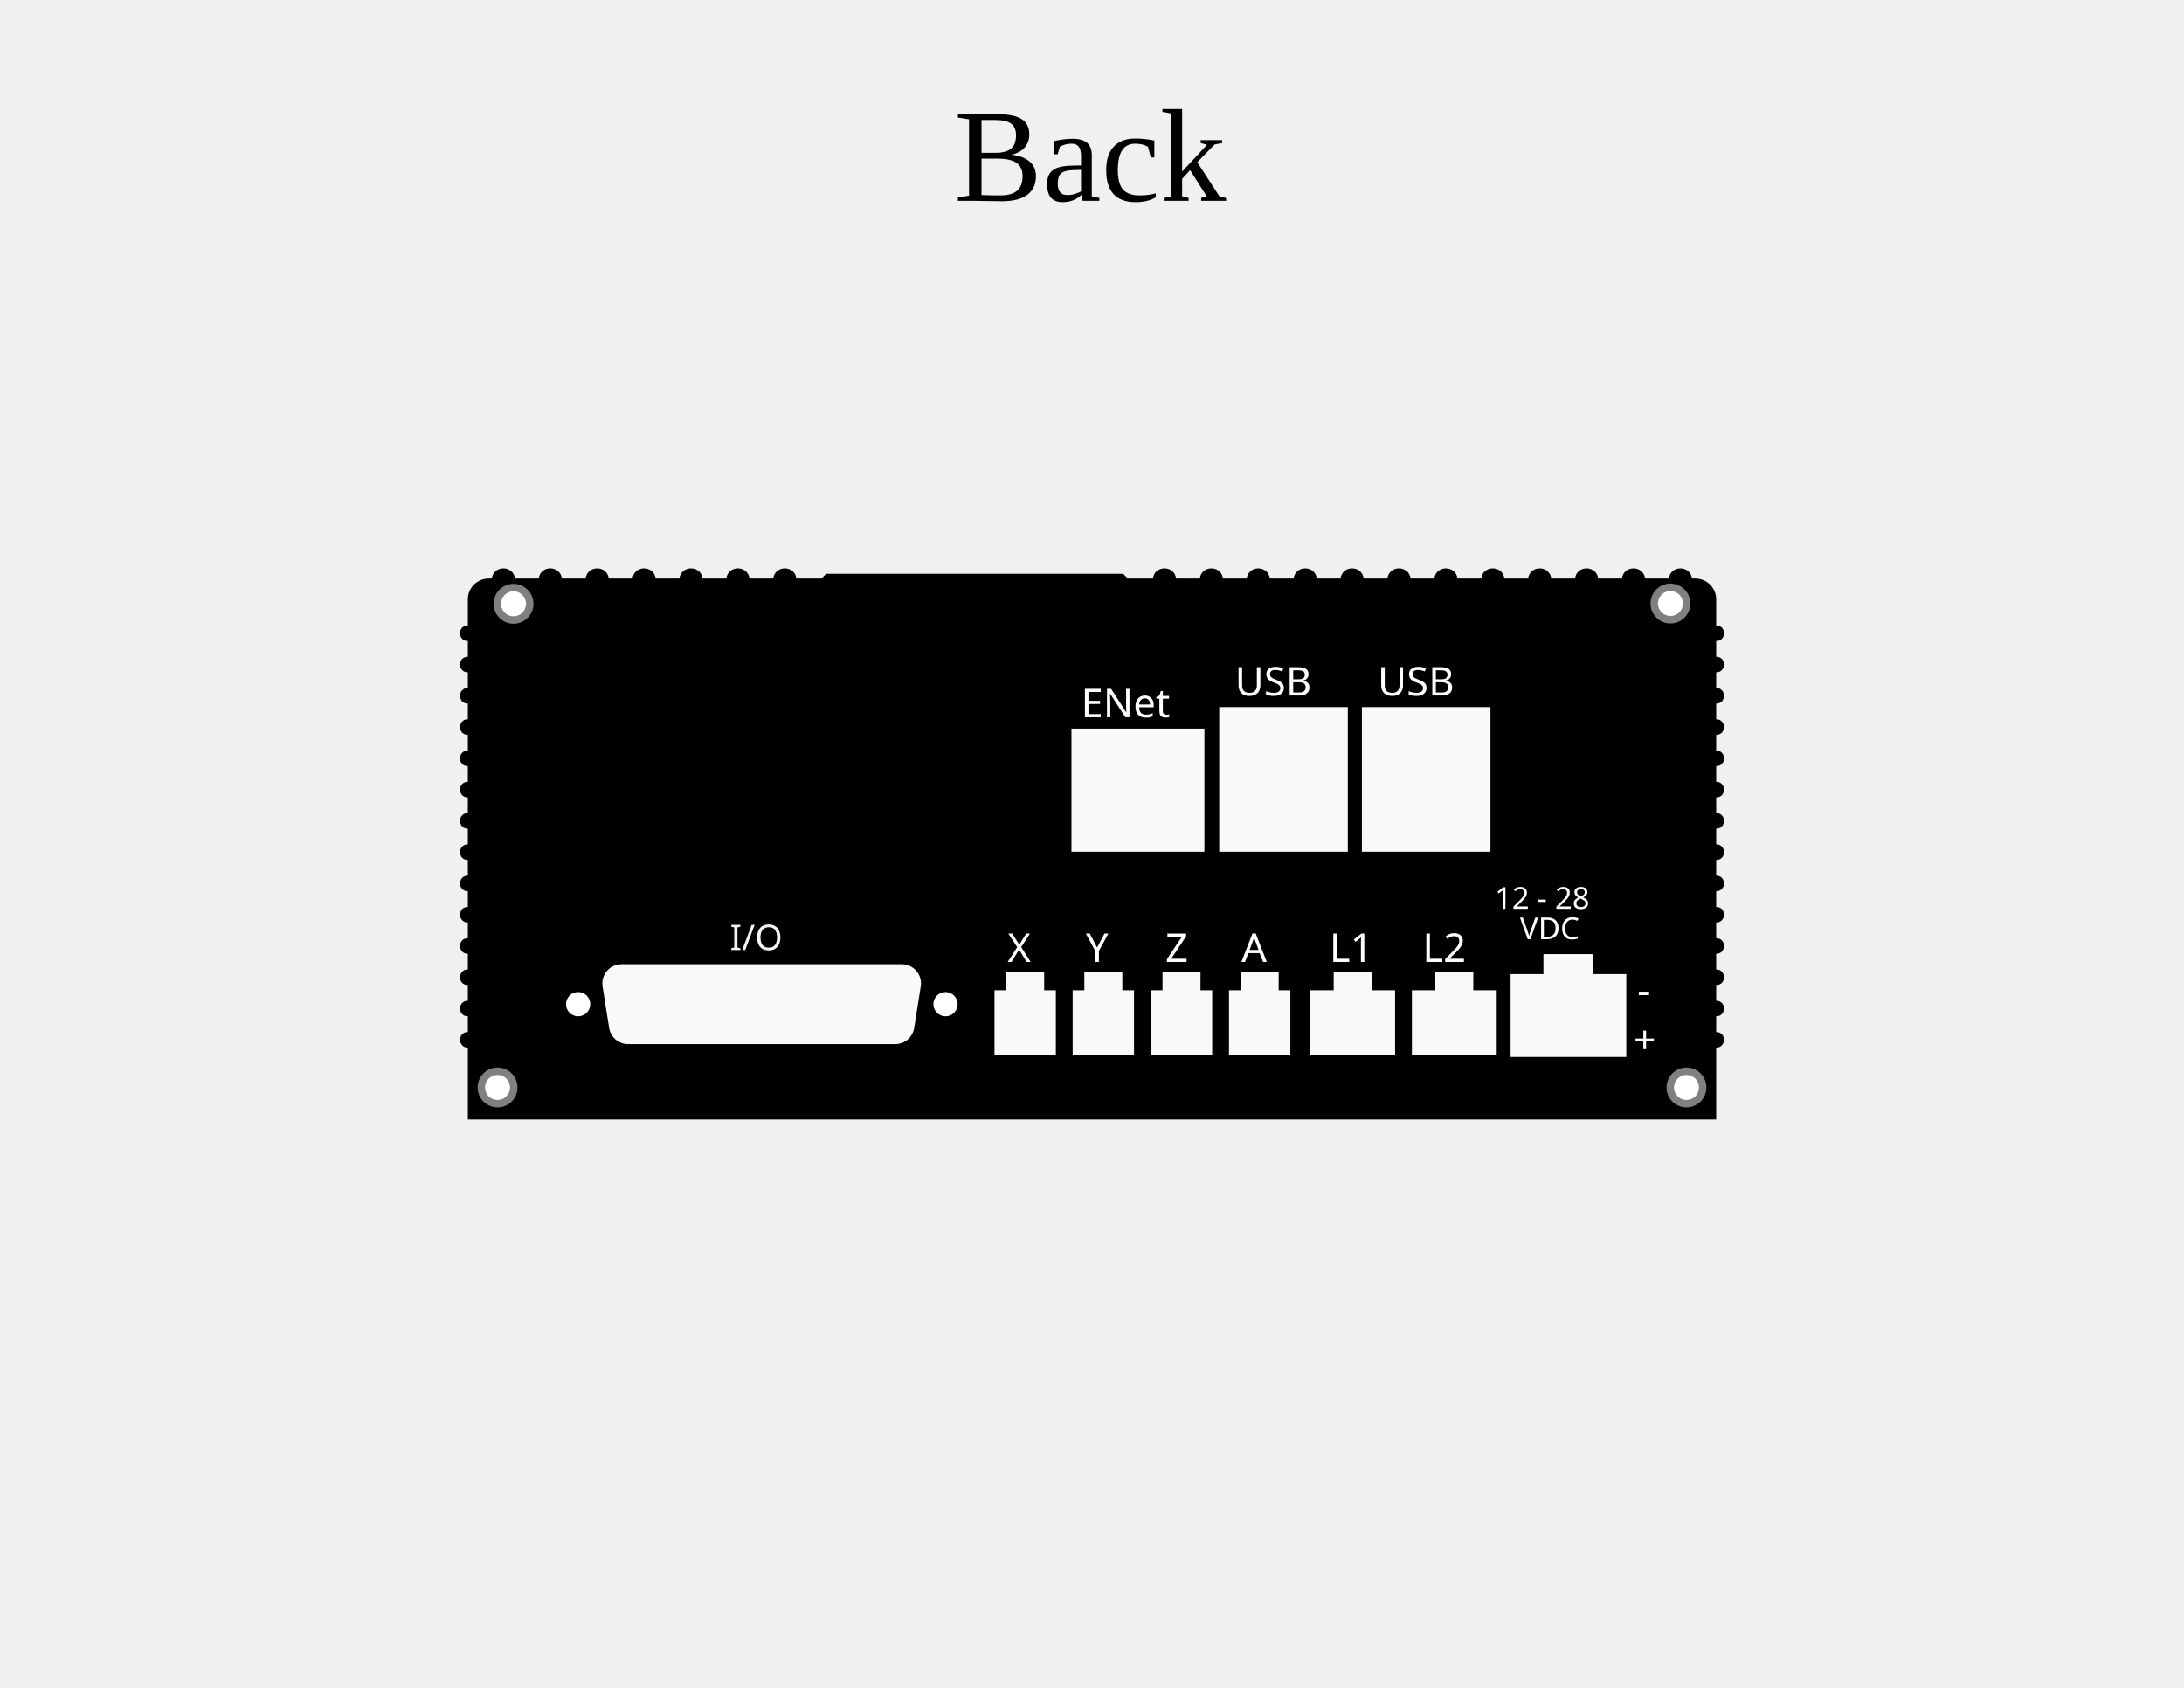
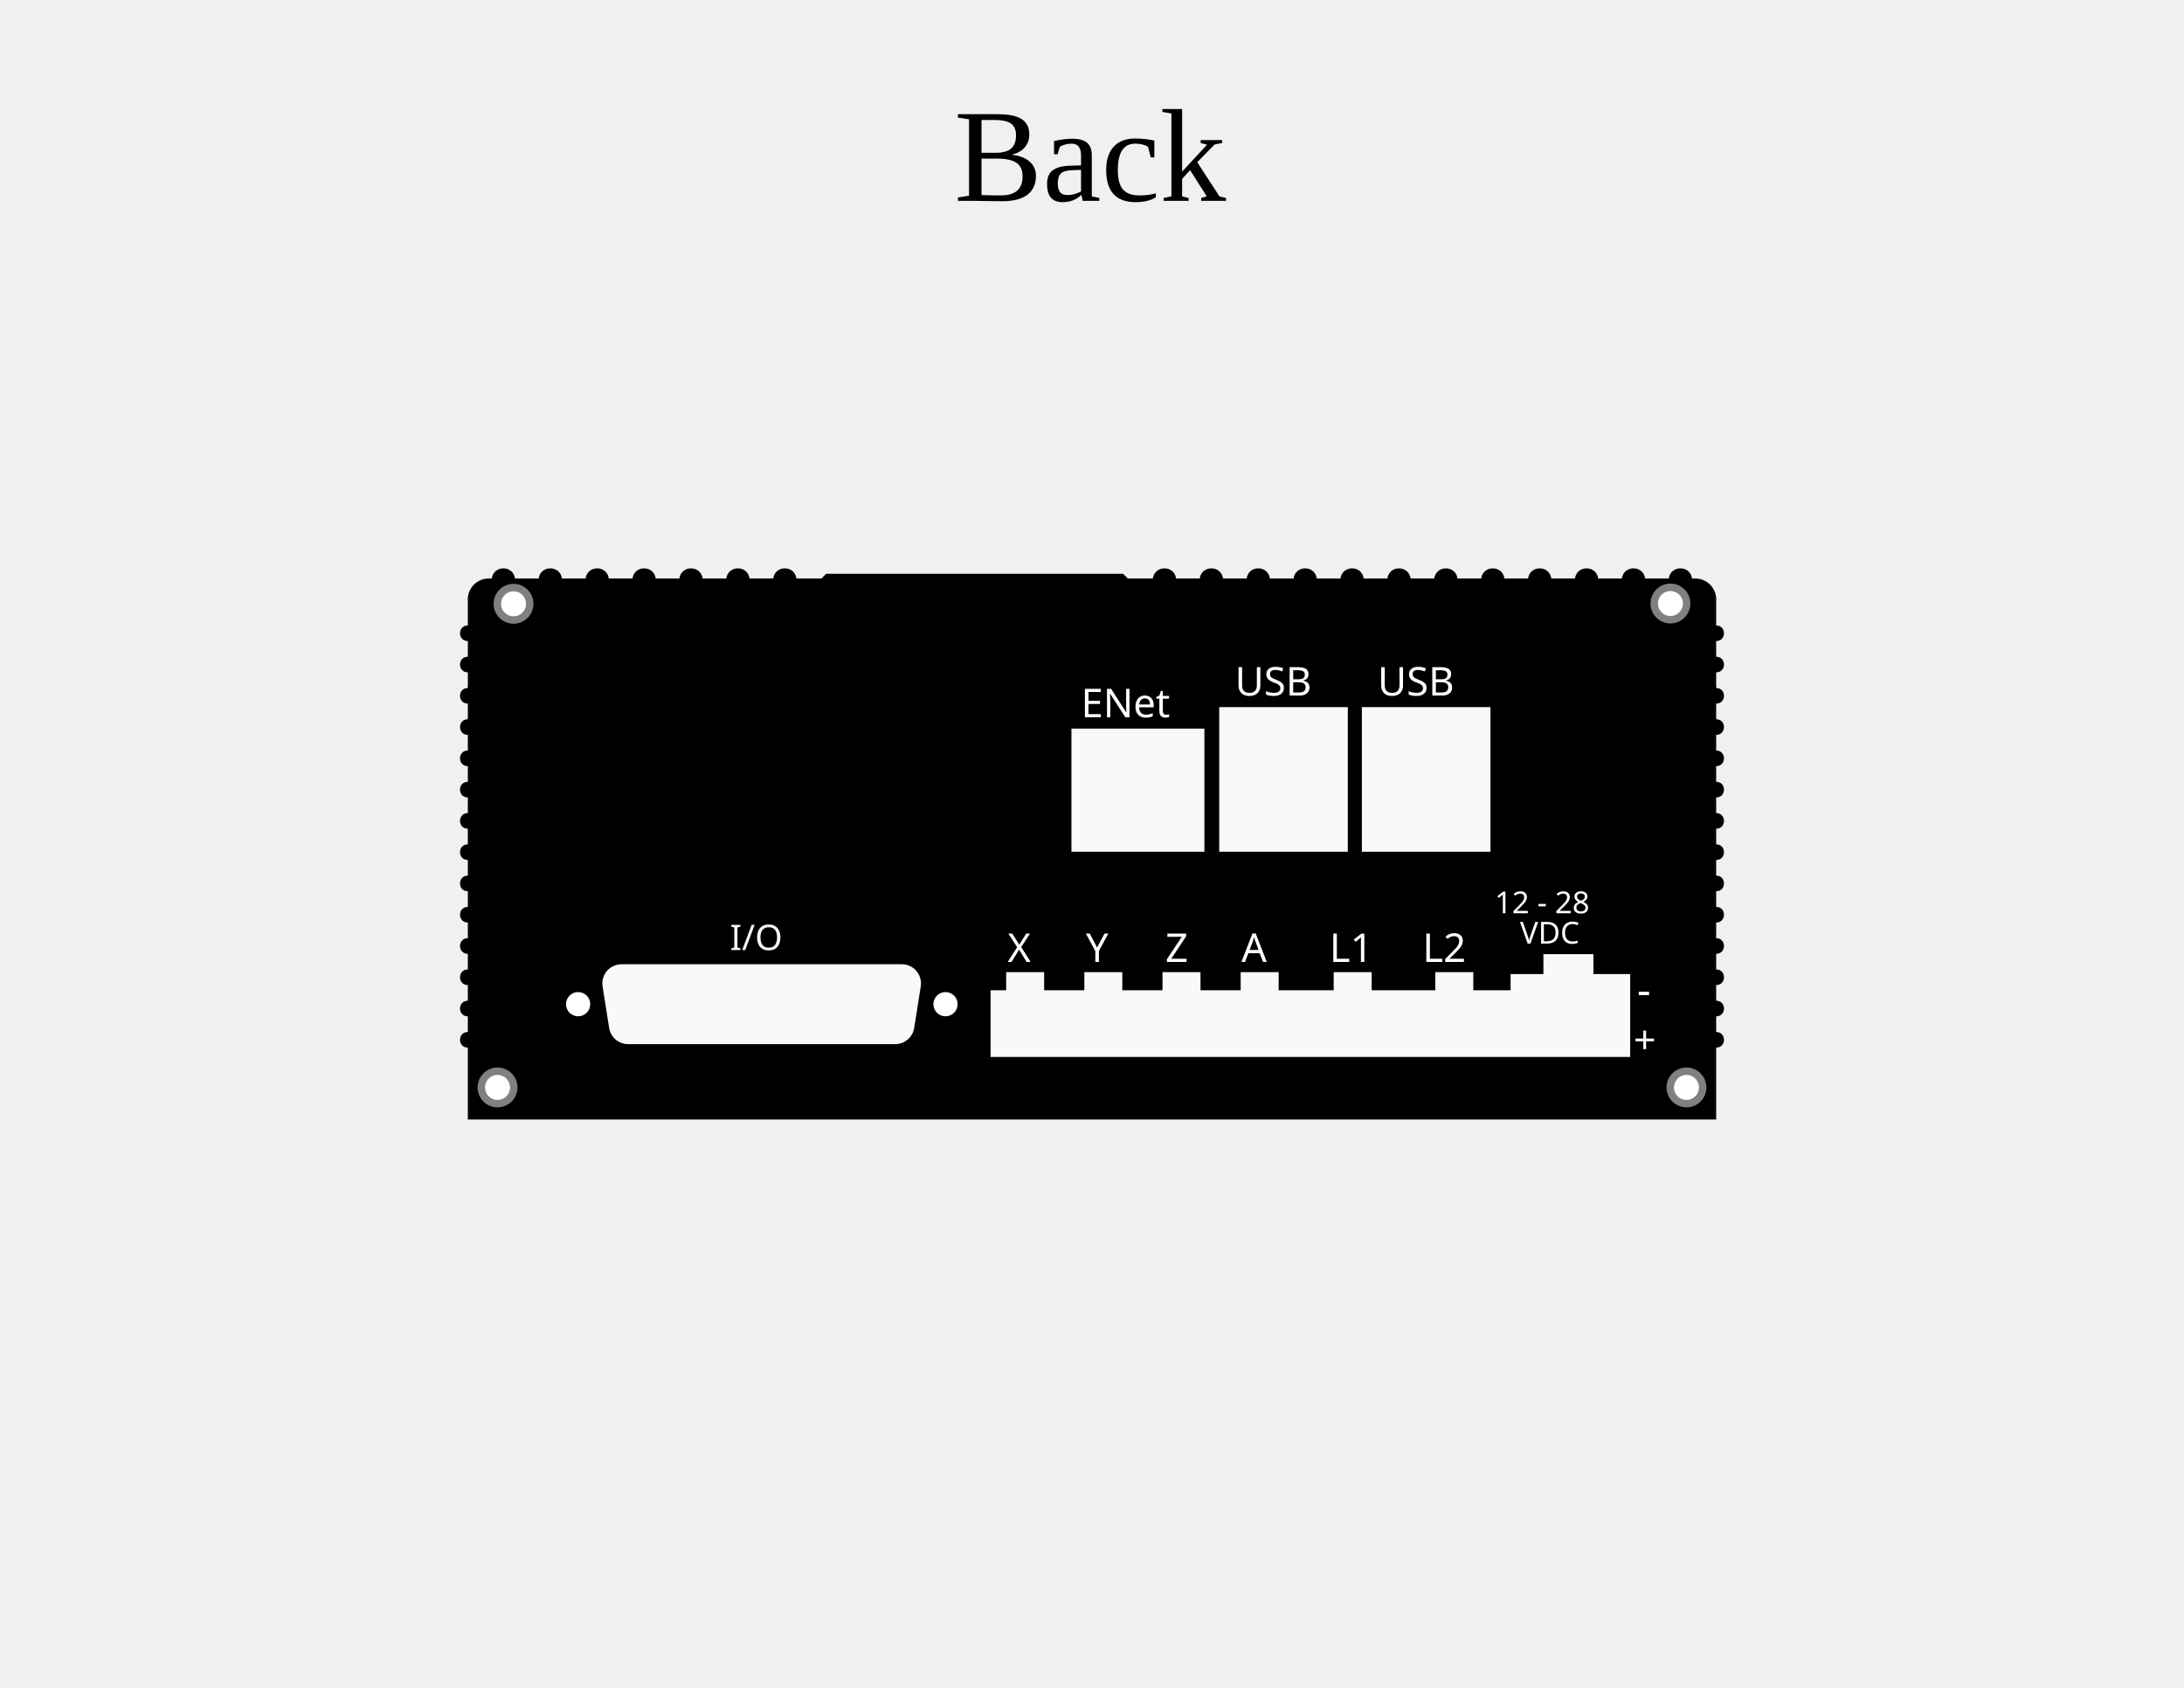
<svg xmlns="http://www.w3.org/2000/svg" id="svg12110" version="1.1" xml:space="preserve" width="990" height="765" viewBox="0 0 990 765">
  <defs id="defs12114">
    <marker style="overflow:visible" refY="0.0" refX="0.0" orient="auto" id="DistanceX">
      <path id="path9301" style="stroke:#000000; stroke-width:0.5" d="M 3,-3 L -3,3 M 0,-5 L  0,5" />
    </marker>
    <pattern y="0" x="0" width="8" patternUnits="userSpaceOnUse" id="Hatch" height="8">
      <path id="path9304" stroke-width="0.25" stroke="#000000" linecap="square" d="M8 4 l-4,4" />
      <path id="path9306" stroke-width="0.25" stroke="#000000" linecap="square" d="M6 2 l-4,4" />
      <path id="path9308" stroke-width="0.25" stroke="#000000" linecap="square" d="M4 0 l-4,4" />
    </pattern>
    <symbol id="*Model_Space" />
    <symbol id="*Paper_Space" />
    <marker style="overflow:visible" refY="0.0" refX="0.0" orient="auto" id="DistanceX-3">
      <path id="path10280" style="stroke:#000000; stroke-width:0.5" d="M 3,-3 L -3,3 M 0,-5 L  0,5" />
    </marker>
    <pattern y="0" x="0" width="8" patternUnits="userSpaceOnUse" id="Hatch-6" height="8">
      <path id="path10283" stroke-width="0.25" stroke="#000000" linecap="square" d="M8 4 l-4,4" />
      <path id="path10285" stroke-width="0.25" stroke="#000000" linecap="square" d="M6 2 l-4,4" />
      <path id="path10287" stroke-width="0.25" stroke="#000000" linecap="square" d="M4 0 l-4,4" />
    </pattern>
    <symbol id="$MODEL_SPACE" />
    <symbol id="$PAPER_SPACE" />
    <marker style="overflow:visible" refY="0.0" refX="0.0" orient="auto" id="DistanceX-4">
      <path id="path13321" style="stroke:#000000; stroke-width:0.5" d="M 3,-3 L -3,3 M 0,-5 L  0,5" />
    </marker>
    <pattern y="0" x="0" width="8" patternUnits="userSpaceOnUse" id="Hatch-9" height="8">
      <path id="path13324" stroke-width="0.25" stroke="#000000" linecap="square" d="M8 4 l-4,4" />
      <path id="path13326" stroke-width="0.25" stroke="#000000" linecap="square" d="M6 2 l-4,4" />
      <path id="path13328" stroke-width="0.25" stroke="#000000" linecap="square" d="M4 0 l-4,4" />
    </pattern>
    <symbol id="*Model_Space-2" />
    <symbol id="*Paper_Space-4" />
    <marker style="overflow:visible" refY="0.0" refX="0.0" orient="auto" id="DistanceX-7">
      <path id="path14676" style="stroke:#000000; stroke-width:0.5" d="M 3,-3 L -3,3 M 0,-5 L  0,5" />
    </marker>
    <pattern y="0" x="0" width="8" patternUnits="userSpaceOnUse" id="Hatch-0" height="8">
      <path id="path14679" stroke-width="0.25" stroke="#000000" linecap="square" d="M8 4 l-4,4" />
      <path id="path14681" stroke-width="0.25" stroke="#000000" linecap="square" d="M6 2 l-4,4" />
      <path id="path14683" stroke-width="0.25" stroke="#000000" linecap="square" d="M4 0 l-4,4" />
    </pattern>
    <symbol id="*Model_Space-5" />
    <symbol id="*Paper_Space-1" />
    <marker style="overflow:visible" refY="0.0" refX="0.0" orient="auto" id="DistanceX-30">
      <path id="path16281" style="stroke:#000000; stroke-width:0.5" d="M 3,-3 L -3,3 M 0,-5 L  0,5" />
    </marker>
    <pattern y="0" x="0" width="8" patternUnits="userSpaceOnUse" id="Hatch-04" height="8">
      <path id="path16284" stroke-width="0.25" stroke="#000000" linecap="square" d="M8 4 l-4,4" />
      <path id="path16286" stroke-width="0.25" stroke="#000000" linecap="square" d="M6 2 l-4,4" />
      <path id="path16288" stroke-width="0.25" stroke="#000000" linecap="square" d="M4 0 l-4,4" />
    </pattern>
    <symbol id="*Model_Space-54" />
    <symbol id="*Paper_Space-2" />
    <marker style="overflow:visible" refY="0.0" refX="0.0" orient="auto" id="DistanceX-72">
      <path id="path18072" style="stroke:#000000; stroke-width:0.5" d="M 3,-3 L -3,3 M 0,-5 L  0,5" />
    </marker>
    <pattern y="0" x="0" width="8" patternUnits="userSpaceOnUse" id="Hatch-2" height="8">
      <path id="path18075" stroke-width="0.25" stroke="#000000" linecap="square" d="M8 4 l-4,4" />
      <path id="path18077" stroke-width="0.25" stroke="#000000" linecap="square" d="M6 2 l-4,4" />
      <path id="path18079" stroke-width="0.25" stroke="#000000" linecap="square" d="M4 0 l-4,4" />
    </pattern>
    <symbol id="*Model_Space-9" />
    <symbol id="*Paper_Space-28" />
    <marker style="overflow:visible" refY="0.0" refX="0.0" orient="auto" id="DistanceX-70">
      <path id="path7446" style="stroke:#000000; stroke-width:0.5" d="M 3,-3 L -3,3 M 0,-5 L  0,5" />
    </marker>
    <pattern y="0" x="0" width="8" patternUnits="userSpaceOnUse" id="Hatch-93" height="8">
      <path id="path7449" stroke-width="0.25" stroke="#000000" linecap="square" d="M8 4 l-4,4" />
      <path id="path7451" stroke-width="0.25" stroke="#000000" linecap="square" d="M6 2 l-4,4" />
      <path id="path7453" stroke-width="0.25" stroke="#000000" linecap="square" d="M4 0 l-4,4" />
    </pattern>
    <symbol id="*Model_Space-6" />
    <symbol id="*Paper_Space-0" />
    <marker style="overflow:visible" refY="0.0" refX="0.0" orient="auto" id="DistanceX-37">
      <path id="path32814" style="stroke:#000000; stroke-width:0.5" d="M 3,-3 L -3,3 M 0,-5 L  0,5" />
    </marker>
    <pattern y="0" x="0" width="8" patternUnits="userSpaceOnUse" id="Hatch-5" height="8">
      <path id="path32817" stroke-width="0.25" stroke="#000000" linecap="square" d="M8 4 l-4,4" />
      <path id="path32819" stroke-width="0.25" stroke="#000000" linecap="square" d="M6 2 l-4,4" />
      <path id="path32821" stroke-width="0.25" stroke="#000000" linecap="square" d="M4 0 l-4,4" />
    </pattern>
    <symbol id="*Model_Space-92" />
    <symbol id="*Paper_Space-289" />
    <symbol id="10127716-04lfc">
      <path id="path32826" style="stroke:#000000;fill:none;stroke-linecap: round" d="M 0,1052.362 27.815,1052.362" />
      <path id="path32828" style="stroke:#000000;fill:none;stroke-linecap: round" d="M 0,1024.795 5.297,1024.795" />
      <path id="path32830" style="stroke:#000000;fill:none;stroke-linecap: round" d="M 5.297,1024.795 5.297,1016.575" />
      <path id="path32832" style="stroke:#000000;fill:none;stroke-linecap: round" d="M 22.518,1024.795 22.518,1016.575" />
      <path id="path32834" style="stroke:#000000;fill:none;stroke-linecap: round" d="M 5.297,1016.575 22.518,1016.575" />
      <path id="path32836" style="stroke:#000000;fill:none;stroke-linecap: round" d="M 0,1024.795 0,1052.362" />
      <path id="path32838" style="stroke:#000000;fill:none;stroke-linecap: round" d="M 27.815,1052.362 27.815,1024.795" />
      <path id="path32840" style="stroke:#000000;fill:none;stroke-linecap: round" d="M 22.518,1024.795 27.815,1024.795" />
    </symbol>
    <symbol id="10127716-06lfc">
      <path id="path32843" style="stroke:#000000;fill:none;stroke-linecap: round" d="M 38.445,1052.362 0,1052.362" />
      <path id="path32845" style="stroke:#000000;fill:none;stroke-linecap: round" d="M 10.612,1024.795 0,1024.795" />
      <path id="path32847" style="stroke:#000000;fill:none;stroke-linecap: round" d="M 10.612,1024.795 10.612,1016.575" />
      <path id="path32849" style="stroke:#000000;fill:none;stroke-linecap: round" d="M 27.833,1016.575 27.833,1024.795" />
      <path id="path32851" style="stroke:#000000;fill:none;stroke-linecap: round" d="M 10.612,1016.575 27.833,1016.575" />
      <path id="path32853" style="stroke:#000000;fill:none;stroke-linecap: round" d="M 0,1052.362 0,1024.795" />
      <path id="path32855" style="stroke:#000000;fill:none;stroke-linecap: round" d="M 38.445,1024.795 38.445,1052.362" />
      <path id="path32857" style="stroke:#000000;fill:none;stroke-linecap: round" d="M 38.445,1024.795 27.833,1024.795" />
    </symbol>
    <symbol id="039012060">
      <path id="path32860" style="stroke:#000000;fill:none;stroke-linecap: round" d="M 0,1052.362 52.441,1052.362" />
      <path id="path32862" style="stroke:#000000;fill:none;stroke-linecap: round" d="M 0,1014.803 14.882,1014.803" />
      <path id="path32864" style="stroke:#000000;fill:none;stroke-linecap: round" d="M 14.882,1005.768 37.559,1005.768" />
      <path id="path32866" style="stroke:#000000;fill:none;stroke-linecap: round" d="M 14.882,1005.768 14.882,1014.803" />
      <path id="path32868" style="stroke:#000000;fill:none;stroke-linecap: round" d="M 37.559,1005.768 37.559,1014.803" />
      <path id="path32870" style="stroke:#000000;fill:none;stroke-linecap: round" d="M 0,1014.803 0,1052.362" />
      <path id="path32872" style="stroke:#000000;fill:none;stroke-linecap: round" d="M 52.441,1014.803 52.441,1052.362" />
      <path id="path32874" style="stroke:#000000;fill:none;stroke-linecap: round" d="M 37.559,1014.803 52.441,1014.803" />
    </symbol>
    <symbol id="182-025-113">
      <path id="path32877" style="stroke:#000000;fill:none;stroke-linecap: round" d="M -69.143,1045.018 A 8.702,8.702 -0 0 0 -60.548,1052.362" />
      <path id="path32879" style="stroke:#000000;fill:none;stroke-linecap: round" d="M -60.548,1052.362 60.548,1052.362" />
      <path id="path32881" style="stroke:#000000;fill:none;stroke-linecap: round" d="M -72.113,1026.208 -69.143,1045.018" />
      <path id="path32883" style="stroke:#000000;fill:none;stroke-linecap: round" d="M 60.548,1052.362 A 8.702,8.702 -0 0 0 69.143,1045.018" />
      <path id="path32885" style="stroke:#000000;fill:none;stroke-linecap: round" d="M 69.143,1045.018 72.113,1026.208" />
      <path id="path32887" style="stroke:#000000;fill:none;stroke-linecap: round" d="M 72.113,1026.208 A 8.702,8.702 -0 0 0 63.518,1016.149" />
      <path id="path32889" style="stroke:#000000;fill:none;stroke-linecap: round" d="M 63.518,1016.149 -63.518,1016.149" />
      <path id="path32891" style="stroke:#000000;fill:none;stroke-linecap: round" d="M -63.518,1016.149 A 8.702,8.702 -0 0 0 -72.22,1024.851" />
      <path id="path32893" style="stroke:#000000;fill:none;stroke-linecap: round" d="M -72.22,1024.851 A 8.702,8.702 -0 0 0 -72.113,1026.208" />
    </symbol>
    <marker style="overflow:visible" refY="0.0" refX="0.0" orient="auto" id="DistanceX-73">
      <path id="path34830" style="stroke:#000000; stroke-width:0.5" d="M 3,-3 L -3,3 M 0,-5 L  0,5" />
    </marker>
    <pattern y="0" x="0" width="8" patternUnits="userSpaceOnUse" id="Hatch-61" height="8">
      <path id="path34833" stroke-width="0.25" stroke="#000000" linecap="square" d="M8 4 l-4,4" />
      <path id="path34835" stroke-width="0.25" stroke="#000000" linecap="square" d="M6 2 l-4,4" />
      <path id="path34837" stroke-width="0.25" stroke="#000000" linecap="square" d="M4 0 l-4,4" />
    </pattern>
    <symbol id="*Model_Space-29" />
    <symbol id="*Paper_Space-3" />
    <symbol id="10127716-04lfc-1">
      <path id="path34842" style="stroke:#000000;fill:none;stroke-linecap: round" d="M 0,1052.362 27.815,1052.362" />
      <path id="path34844" style="stroke:#000000;fill:none;stroke-linecap: round" d="M 0,1024.795 5.297,1024.795" />
      <path id="path34846" style="stroke:#000000;fill:none;stroke-linecap: round" d="M 5.297,1024.795 5.297,1016.575" />
      <path id="path34848" style="stroke:#000000;fill:none;stroke-linecap: round" d="M 22.518,1024.795 22.518,1016.575" />
      <path id="path34850" style="stroke:#000000;fill:none;stroke-linecap: round" d="M 5.297,1016.575 22.518,1016.575" />
      <path id="path34852" style="stroke:#000000;fill:none;stroke-linecap: round" d="M 0,1024.795 0,1052.362" />
      <path id="path34854" style="stroke:#000000;fill:none;stroke-linecap: round" d="M 27.815,1052.362 27.815,1024.795" />
      <path id="path34856" style="stroke:#000000;fill:none;stroke-linecap: round" d="M 22.518,1024.795 27.815,1024.795" />
    </symbol>
    <symbol id="10127716-06lfc-9">
      <path id="path34859" style="stroke:#000000;fill:none;stroke-linecap: round" d="M 38.445,1052.362 0,1052.362" />
      <path id="path34861" style="stroke:#000000;fill:none;stroke-linecap: round" d="M 10.612,1024.795 0,1024.795" />
      <path id="path34863" style="stroke:#000000;fill:none;stroke-linecap: round" d="M 10.612,1024.795 10.612,1016.575" />
      <path id="path34865" style="stroke:#000000;fill:none;stroke-linecap: round" d="M 27.833,1016.575 27.833,1024.795" />
      <path id="path34867" style="stroke:#000000;fill:none;stroke-linecap: round" d="M 10.612,1016.575 27.833,1016.575" />
      <path id="path34869" style="stroke:#000000;fill:none;stroke-linecap: round" d="M 0,1052.362 0,1024.795" />
      <path id="path34871" style="stroke:#000000;fill:none;stroke-linecap: round" d="M 38.445,1024.795 38.445,1052.362" />
      <path id="path34873" style="stroke:#000000;fill:none;stroke-linecap: round" d="M 38.445,1024.795 27.833,1024.795" />
    </symbol>
    <symbol id="039012060-4">
      <path id="path34876" style="stroke:#000000;fill:none;stroke-linecap: round" d="M 0,1052.362 52.441,1052.362" />
      <path id="path34878" style="stroke:#000000;fill:none;stroke-linecap: round" d="M 0,1014.803 14.882,1014.803" />
      <path id="path34880" style="stroke:#000000;fill:none;stroke-linecap: round" d="M 14.882,1005.768 37.559,1005.768" />
      <path id="path34882" style="stroke:#000000;fill:none;stroke-linecap: round" d="M 14.882,1005.768 14.882,1014.803" />
      <path id="path34884" style="stroke:#000000;fill:none;stroke-linecap: round" d="M 37.559,1005.768 37.559,1014.803" />
      <path id="path34886" style="stroke:#000000;fill:none;stroke-linecap: round" d="M 0,1014.803 0,1052.362" />
      <path id="path34888" style="stroke:#000000;fill:none;stroke-linecap: round" d="M 52.441,1014.803 52.441,1052.362" />
      <path id="path34890" style="stroke:#000000;fill:none;stroke-linecap: round" d="M 37.559,1014.803 52.441,1014.803" />
    </symbol>
    <symbol id="182-025-113-7">
      <path id="path34893" style="stroke:#000000;fill:none;stroke-linecap: round" d="M -69.143,1045.018 A 8.702,8.702 -0 0 0 -60.548,1052.362" />
      <path id="path34895" style="stroke:#000000;fill:none;stroke-linecap: round" d="M -60.548,1052.362 60.548,1052.362" />
      <path id="path34897" style="stroke:#000000;fill:none;stroke-linecap: round" d="M -72.113,1026.208 -69.143,1045.018" />
      <path id="path34899" style="stroke:#000000;fill:none;stroke-linecap: round" d="M 60.548,1052.362 A 8.702,8.702 -0 0 0 69.143,1045.018" />
      <path id="path34901" style="stroke:#000000;fill:none;stroke-linecap: round" d="M 69.143,1045.018 72.113,1026.208" />
      <path id="path34903" style="stroke:#000000;fill:none;stroke-linecap: round" d="M 72.113,1026.208 A 8.702,8.702 -0 0 0 63.518,1016.149" />
      <path id="path34905" style="stroke:#000000;fill:none;stroke-linecap: round" d="M 63.518,1016.149 -63.518,1016.149" />
      <path id="path34907" style="stroke:#000000;fill:none;stroke-linecap: round" d="M -63.518,1016.149 A 8.702,8.702 -0 0 0 -72.22,1024.851" />
      <path id="path34909" style="stroke:#000000;fill:none;stroke-linecap: round" d="M -72.22,1024.851 A 8.702,8.702 -0 0 0 -72.113,1026.208" />
    </symbol>
    <marker style="overflow:visible" refY="0.0" refX="0.0" orient="auto" id="DistanceX-5">
      <path id="path39929" style="stroke:#000000; stroke-width:0.5" d="M 3,-3 L -3,3 M 0,-5 L  0,5" />
    </marker>
    <pattern y="0" x="0" width="8" patternUnits="userSpaceOnUse" id="Hatch-69" height="8">
      <path id="path39932" stroke-width="0.25" stroke="#000000" linecap="square" d="M8 4 l-4,4" />
      <path id="path39934" stroke-width="0.25" stroke="#000000" linecap="square" d="M6 2 l-4,4" />
      <path id="path39936" stroke-width="0.25" stroke="#000000" linecap="square" d="M4 0 l-4,4" />
    </pattern>
    <symbol id="*Model_Space-3" />
    <symbol id="*Paper_Space-7" />
    <symbol id="10127716-04lfc-4">
      <path id="path39941" style="stroke:#000000;fill:none;stroke-linecap: round" d="M 0,1052.362 27.815,1052.362" />
      <path id="path39943" style="stroke:#000000;fill:none;stroke-linecap: round" d="M 5.297,1023.024 5.297,1014.803" />
      <path id="path39945" style="stroke:#000000;fill:none;stroke-linecap: round" d="M 22.518,1023.024 22.518,1014.803" />
      <path id="path39947" style="stroke:#000000;fill:none;stroke-linecap: round" d="M 5.297,1014.803 22.518,1014.803" />
      <path id="path39949" style="stroke:#000000;fill:none;stroke-linecap: round" d="M 0,1023.024 0,1052.362" />
      <path id="path39951" style="stroke:#000000;fill:none;stroke-linecap: round" d="M 0,1023.024 5.297,1023.024" />
      <path id="path39953" style="stroke:#000000;fill:none;stroke-linecap: round" d="M 27.815,1052.362 27.815,1023.024" />
      <path id="path39955" style="stroke:#000000;fill:none;stroke-linecap: round" d="M 22.518,1023.024 27.815,1023.024" />
    </symbol>
    <symbol id="10127716-06lfc-5">
      <path id="path39958" style="stroke:#000000;fill:none;stroke-linecap: round" d="M 38.445,1052.362 0,1052.362" />
      <path id="path39960" style="stroke:#000000;fill:none;stroke-linecap: round" d="M 10.612,1023.024 10.612,1014.803" />
      <path id="path39962" style="stroke:#000000;fill:none;stroke-linecap: round" d="M 27.833,1014.803 27.833,1023.024" />
      <path id="path39964" style="stroke:#000000;fill:none;stroke-linecap: round" d="M 10.612,1014.803 27.833,1014.803" />
      <path id="path39966" style="stroke:#000000;fill:none;stroke-linecap: round" d="M 0,1052.362 0,1023.024" />
      <path id="path39968" style="stroke:#000000;fill:none;stroke-linecap: round" d="M 10.612,1023.024 0,1023.024" />
      <path id="path39970" style="stroke:#000000;fill:none;stroke-linecap: round" d="M 38.445,1023.024 38.445,1052.362" />
      <path id="path39972" style="stroke:#000000;fill:none;stroke-linecap: round" d="M 38.445,1023.024 27.833,1023.024" />
    </symbol>
    <symbol id="039012060-2">
      <path id="path39975" style="stroke:#000000;fill:none;stroke-linecap: round" d="M 0,1052.362 52.441,1052.362" />
      <path id="path39977" style="stroke:#000000;fill:none;stroke-linecap: round" d="M 0,1014.803 14.882,1014.803" />
      <path id="path39979" style="stroke:#000000;fill:none;stroke-linecap: round" d="M 14.882,1005.768 37.559,1005.768" />
      <path id="path39981" style="stroke:#000000;fill:none;stroke-linecap: round" d="M 14.882,1005.768 14.882,1014.803" />
      <path id="path39983" style="stroke:#000000;fill:none;stroke-linecap: round" d="M 37.559,1005.768 37.559,1014.803" />
      <path id="path39985" style="stroke:#000000;fill:none;stroke-linecap: round" d="M 0,1014.803 0,1052.362" />
      <path id="path39987" style="stroke:#000000;fill:none;stroke-linecap: round" d="M 52.441,1014.803 52.441,1052.362" />
      <path id="path39989" style="stroke:#000000;fill:none;stroke-linecap: round" d="M 37.559,1014.803 52.441,1014.803" />
    </symbol>
    <symbol id="182-025-113-5">
      <path id="path39992" style="stroke:#000000;fill:none;stroke-linecap: round" d="M -69.143,1045.018 A 8.702,8.702 -0 0 0 -60.548,1052.362" />
      <path id="path39994" style="stroke:#000000;fill:none;stroke-linecap: round" d="M -60.548,1052.362 60.548,1052.362" />
      <path id="path39996" style="stroke:#000000;fill:none;stroke-linecap: round" d="M -72.113,1026.208 -69.143,1045.018" />
      <path id="path39998" style="stroke:#000000;fill:none;stroke-linecap: round" d="M 60.548,1052.362 A 8.702,8.702 -0 0 0 69.143,1045.018" />
      <path id="path40000" style="stroke:#000000;fill:none;stroke-linecap: round" d="M 69.143,1045.018 72.113,1026.208" />
      <path id="path40002" style="stroke:#000000;fill:none;stroke-linecap: round" d="M 72.113,1026.208 A 8.702,8.702 -0 0 0 63.518,1016.149" />
      <path id="path40004" style="stroke:#000000;fill:none;stroke-linecap: round" d="M 63.518,1016.149 -63.518,1016.149" />
      <path id="path40006" style="stroke:#000000;fill:none;stroke-linecap: round" d="M -63.518,1016.149 A 8.702,8.702 -0 0 0 -72.22,1024.851" />
      <path id="path40008" style="stroke:#000000;fill:none;stroke-linecap: round" d="M -72.22,1024.851 A 8.702,8.702 -0 0 0 -72.113,1026.208" />
    </symbol>
+     <marker style="overflow:visible" refY="0.0" refX="0.0" orient="auto" id="DistanceX-47">
+       <path id="path41457" style="stroke:#000000; stroke-width:0.5" d="M 3,-3 L -3,3 M 0,-5 L  0,5" />
+     </marker>
+     <pattern y="0" x="0" width="8" patternUnits="userSpaceOnUse" id="Hatch-4" height="8">
+       <path id="path41460" stroke-width="0.25" stroke="#000000" linecap="square" d="M8 4 l-4,4" />
+       <path id="path41462" stroke-width="0.25" stroke="#000000" linecap="square" d="M6 2 l-4,4" />
+       <path id="path41464" stroke-width="0.25" stroke="#000000" linecap="square" d="M4 0 l-4,4" />
+     </pattern>
+     <symbol id="*Model_Space-4" />
+     <symbol id="*Paper_Space-30" />
+     <symbol id="182-025-113-78">
+       <path id="path41469" style="stroke:#000000;fill:none;stroke-linecap: round" d="M -69.143,1045.018 A 8.702,8.702 -0 0 0 -60.548,1052.362" />
+       <path id="path41471" style="stroke:#000000;fill:none;stroke-linecap: round" d="M -60.548,1052.362 60.548,1052.362" />
+       <path id="path41473" style="stroke:#000000;fill:none;stroke-linecap: round" d="M -72.113,1026.208 -69.143,1045.018" />
+       <path id="path41475" style="stroke:#000000;fill:none;stroke-linecap: round" d="M 60.548,1052.362 A 8.702,8.702 -0 0 0 69.143,1045.018" />
+       <path id="path41477" style="stroke:#000000;fill:none;stroke-linecap: round" d="M 69.143,1045.018 72.113,1026.208" />
+       <path id="path41479" style="stroke:#000000;fill:none;stroke-linecap: round" d="M 72.113,1026.208 A 8.702,8.702 -0 0 0 63.518,1016.149" />
+       <path id="path41481" style="stroke:#000000;fill:none;stroke-linecap: round" d="M 63.518,1016.149 -63.518,1016.149" />
+       <path id="path41483" style="stroke:#000000;fill:none;stroke-linecap: round" d="M -63.518,1016.149 A 8.702,8.702 -0 0 0 -72.22,1024.851" />
+       <path id="path41485" style="stroke:#000000;fill:none;stroke-linecap: round" d="M -72.22,1024.851 A 8.702,8.702 -0 0 0 -72.113,1026.208" />
+     </symbol>
  </defs>
  <g id="layer6" style="display:inline" transform="translate(0,20.90552)">
    <g id="g7527" transform="translate(818.7756,-437.3697)" />
    <g id="g7805" transform="translate(818.7756,-437.3697)" />
-     <path id="path40232" style="fill:#000000;fill-opacity:1;stroke:none;stroke-linecap:round" d="m 221.28,241.299 1.642,0 c 0.826,-6.142 9.709,-6.142 10.535,0 l 10.725,0 c 0.826,-6.142 9.709,-6.142 10.535,0 l 10.725,0 c 0.826,-6.142 9.709,-6.142 10.535,0 l 10.725,0 c 0.826,-6.142 9.709,-6.142 10.535,0 l 10.725,0 c 0.826,-6.142 9.709,-6.142 10.535,0 l 10.725,0 c 0.826,-6.142 9.709,-6.142 10.535,0 l 10.725,0 c 0.826,-6.142 9.709,-6.142 10.535,0 l 11.338,0 2.126,-2.126 134.646,0 2.126,2.126 11.339,0 c 0.826,-6.142 9.709,-6.142 10.535,0 l 10.725,0 c 0.826,-6.142 9.709,-6.142 10.535,0 l 10.725,0 c 0.826,-6.142 9.709,-6.142 10.535,0 l 10.725,0 c 0.826,-6.142 9.709,-6.142 10.535,0 l 10.725,0 c 0.826,-6.142 9.709,-6.142 10.535,0 l 10.725,0 c 0.826,-6.142 9.709,-6.142 10.535,0 l 10.725,0 c 0.826,-6.142 9.709,-6.142 10.535,0 l 10.725,0 c 0.826,-6.142 9.709,-6.142 10.535,0 l 10.725,0 c 0.826,-6.142 9.709,-6.142 10.535,0 l 10.725,0 c 0.826,-6.142 9.709,-6.142 10.535,0 l 10.725,0 c 0.826,-6.142 9.709,-6.142 10.535,0 l 10.725,0 c 0.826,-6.142 9.709,-6.142 10.535,0 l 1.737,0 c 4.896,0.136 8.885,3.972 9.213,8.858 l 0,12.413 c 4.724,0 4.724,7.087 0,7.087 l 0,7.087 c 4.719,0.005 4.719,7.082 0,7.087 l 0,7.087 c 4.719,0.005 4.719,7.082 0,7.087 l 0,7.087 c 4.719,0.005 4.719,7.082 0,7.087 l 0,7.087 c 4.719,0.006 4.719,7.081 0,7.087 l 0,7.087 c 4.724,0 4.724,7.087 0,7.087 l 0,7.087 c 4.724,0 4.724,7.087 0,7.087 l 0,7.087 c 4.724,0 4.724,7.087 0,7.087 l 0,7.087 c 4.719,0.005 4.719,7.082 0,7.087 l 0,7.087 c 4.719,0.005 4.719,7.082 0,7.087 l 0,7.087 c 4.724,0 4.724,7.087 0,7.087 l 0,7.087 c 4.724,0 4.724,7.087 0,7.087 l 0,7.087 c 4.724,0 4.724,7.087 0,7.087 l 0,7.087 c 4.715,0.01 4.715,7.077 0,7.087 l 0,32.587 -565.866,0 0,-32.587 c -4.715,-0.01 -4.715,-7.077 0,-7.087 l 0,-7.087 c -4.724,0 -4.724,-7.087 0,-7.087 l 0,-7.087 c -4.724,0 -4.724,-7.087 0,-7.087 l 0,-7.087 c -4.724,0 -4.724,-7.087 0,-7.087 l 0,-7.087 c -4.719,-0.005 -4.719,-7.082 0,-7.087 l 0,-7.087 c -4.719,-0.005 -4.719,-7.082 0,-7.087 l 0,-7.087 c -4.724,0 -4.724,-7.087 0,-7.087 l 0,-7.087 c -4.724,0 -4.724,-7.087 0,-7.087 l 0,-7.087 c -4.724,0 -4.724,-7.087 0,-7.087 l 0,-7.087 c -4.719,-0.006 -4.719,-7.081 0,-7.087 l 0,-7.087 c -4.719,-0.005 -4.719,-7.082 0,-7.087 l 0,-7.087 c -4.719,-0.005 -4.719,-7.082 0,-7.087 l 0,-7.087 c -4.719,-0.005 -4.719,-7.082 0,-7.087 l 0,-7.087 c -4.724,0 -4.724,-7.087 0,-7.087 l 0,-12.413 c 0.327,-4.886 4.317,-8.723 9.213,-8.858 z" />
+     <path id="path41633" style="display:inline;fill:#000000;fill-opacity:1;stroke:none;stroke-linecap:round" d="m 509.126,239.173 -134.646,0 -2.126,2.126 -11.338,0 c -0.826,-6.142 -9.709,-6.142 -10.535,0 l -10.725,0 c -0.826,-6.142 -9.709,-6.142 -10.535,0 l -10.725,0 c -0.826,-6.142 -9.709,-6.142 -10.535,0 l -10.725,0 c -0.826,-6.142 -9.709,-6.142 -10.535,0 l -10.725,0 c -0.826,-6.142 -9.709,-6.142 -10.535,0 l -10.725,0 c -0.826,-6.142 -9.709,-6.142 -10.535,0 l -10.725,0 c -0.826,-6.142 -9.709,-6.142 -10.535,0 l -1.642,0 c -4.896,0.136 -8.885,3.972 -9.213,8.858 l 0,12.413 c -4.724,0 -4.724,7.087 0,7.087 l 0,7.087 c -4.719,0.005 -4.719,7.082 0,7.087 l 0,7.087 c -4.719,0.005 -4.719,7.082 0,7.087 l 0,7.087 c -4.719,0.005 -4.719,7.082 0,7.087 l 0,7.087 c -4.719,0.006 -4.719,7.081 0,7.087 l 0,7.087 c -4.724,0 -4.724,7.087 0,7.087 l 0,7.087 c -4.724,0 -4.724,7.087 0,7.087 l 0,7.087 c -4.724,0 -4.724,7.087 0,7.087 l 0,7.087 c -4.719,0.005 -4.719,7.082 0,7.087 l 0,7.087 c -4.719,0.005 -4.719,7.082 0,7.087 l 0,7.087 c -4.724,0 -4.724,7.087 0,7.087 l 0,7.087 c -4.724,0 -4.724,7.087 0,7.087 l 0,7.087 c -4.724,0 -4.724,7.087 0,7.087 l 0,7.087 c -4.715,0.01 -4.715,7.077 0,7.087 l 0,32.587 565.866,0 0,-32.587 c 4.715,-0.01 4.715,-7.077 0,-7.087 l 0,-7.087 c 4.724,0 4.724,-7.087 0,-7.087 l 0,-7.087 c 4.724,0 4.724,-7.087 0,-7.087 l 0,-7.087 c 4.724,0 4.724,-7.087 0,-7.087 l 0,-7.087 c 4.719,-0.005 4.719,-7.082 0,-7.087 l 0,-7.087 c 4.719,-0.005 4.719,-7.082 0,-7.087 l 0,-7.087 c 4.724,0 4.724,-7.087 0,-7.087 l 0,-7.087 c 4.724,0 4.724,-7.087 0,-7.087 l 0,-7.087 c 4.724,0 4.724,-7.087 0,-7.087 l 0,-7.087 c 4.719,-0.006 4.719,-7.081 0,-7.087 l 0,-7.087 c 4.719,-0.005 4.719,-7.082 0,-7.087 l 0,-7.087 c 4.719,-0.005 4.719,-7.082 0,-7.087 l 0,-7.087 c 4.719,-0.005 4.719,-7.082 0,-7.087 l 0,-7.087 c 4.724,0 4.724,-7.087 0,-7.087 l 0,-12.413 c -0.327,-4.886 -4.317,-8.723 -9.213,-8.858 l -1.737,0 c -0.826,-6.142 -9.709,-6.142 -10.535,0 l -10.725,0 c -0.826,-6.142 -9.709,-6.142 -10.535,0 l -10.725,0 c -0.826,-6.142 -9.709,-6.142 -10.535,0 l -10.725,0 c -0.826,-6.142 -9.709,-6.142 -10.535,0 l -10.725,0 c -0.826,-6.142 -9.709,-6.142 -10.535,0 l -10.725,0 c -0.826,-6.142 -9.709,-6.142 -10.535,0 l -10.725,0 c -0.826,-6.142 -9.709,-6.142 -10.535,0 l -10.725,0 c -0.826,-6.142 -9.709,-6.142 -10.535,0 l -10.725,0 c -0.826,-6.142 -9.709,-6.142 -10.535,0 l -10.725,0 c -0.826,-6.142 -9.709,-6.142 -10.535,0 l -10.725,0 c -0.826,-6.142 -9.709,-6.142 -10.535,0 l -10.725,0 c -0.826,-6.142 -9.709,-6.142 -10.535,0 l -11.339,0 z" />
  </g>
  <g id="layer2" style="display:inline">
    <path id="path7531" style="fill:#808080;fill-opacity:1;stroke:none;stroke-linecap:round" d="m 234.567,492.874 a 9.035,9.035 0 1 0 -18.071,0 9.035,9.035 0 0 0 18.071,0 z" />
    <path id="path7533" style="fill:#808080;fill-opacity:1;stroke:none;stroke-linecap:round" d="m 241.816,273.667 a 9.035,9.035 0 1 0 -18.071,0 9.035,9.035 0 0 0 18.071,0 z" />
    <path id="path7535" style="fill:#808080;fill-opacity:1;stroke:none;stroke-linecap:round" d="m 766.24,273.543 a 9.035,9.035 0 1 0 -18.071,0 9.035,9.035 0 0 0 18.071,0 z" />
    <path id="path7537" style="fill:#808080;fill-opacity:1;stroke:none;stroke-linecap:round" d="m 773.504,492.874 a 9.035,9.035 0 1 0 -18.071,0 9.035,9.035 0 0 0 18.071,0 z" />
  </g>
  <g id="layer8" style="display:inline" transform="translate(0,20.90552)">
    <g id="g40010" transform="translate(1038.033,-554.1653)" />
    <g style="display:inline;fill:#ffffff;fill-opacity:1;stroke:none;stroke-opacity:1" id="g40064" transform="translate(212.7756,-565.866)">
      <path d="m 18.425,1037.835 a 5.669,5.669 0 1 0 -11.339,0 5.669,5.669 0 1 0 11.339,0 z" style="fill:#ffffff;fill-opacity:1;stroke:none;stroke-linecap:round;stroke-opacity:1" id="path40066" />
      <path d="m 25.675,818.627 a 5.669,5.669 0 1 0 -11.339,0 5.669,5.669 0 1 0 11.339,0 z" style="fill:#ffffff;fill-opacity:1;stroke:none;stroke-linecap:round;stroke-opacity:1" id="path40068" />
      <path d="m 550.098,818.504 a 5.669,5.669 0 1 0 -11.339,0 5.669,5.669 0 1 0 11.339,0 z" style="fill:#ffffff;fill-opacity:1;stroke:none;stroke-linecap:round;stroke-opacity:1" id="path40070" />
      <path d="m 557.362,1037.835 a 5.669,5.669 0 1 0 -11.339,0 5.669,5.669 0 1 0 11.339,0 z" style="fill:#ffffff;fill-opacity:1;stroke:none;stroke-linecap:round;stroke-opacity:1" id="path40072" />
      <path d="m 54.78,1000.098 a 5.492,5.492 0 1 0 -10.984,0 5.492,5.492 0 1 0 10.984,0 z" style="fill:#ffffff;fill-opacity:1;stroke:none;stroke-linecap:round;stroke-opacity:1" id="path40074" />
      <path d="m 221.315,1000.098 a 5.492,5.492 0 1 0 -10.984,0 5.492,5.492 0 1 0 10.984,0 z" style="fill:#ffffff;fill-opacity:1;stroke:none;stroke-linecap:round;stroke-opacity:1" id="path40076" />
    </g>
  </g>
  <g id="layer7" style="display:inline" transform="translate(0,20.90552)">
    <g id="g34911" transform="translate(1030.06,-364.7854)" />
    <g id="g35189" transform="translate(1030.06,-364.7854)" />
-     <path id="path41028" style="fill:#f9f9f9;fill-opacity:1;stroke:none;stroke-linecap:round" d="m 414.402,444.995 2.97,-18.81 c 0.834,-5.282 -3.248,-10.059 -8.595,-10.059 l -127.037,0 c -4.806,3e-5 -8.702,3.896 -8.702,8.702 0,0.454 0.035,0.908 0.106,1.357 l 2.97,18.81 c 0.668,4.229 4.313,7.345 8.595,7.345 l 121.097,0 c 4.282,2e-5 7.927,-3.115 8.595,-7.345 z" />
-     <path id="path41014" style="fill:#f9f9f9;fill-opacity:1;stroke:none;stroke-linecap:round" d="m 473.315,427.925 0,-8.22 -17.221,0 0,8.22 -5.297,0 0,29.339 27.815,0 0,-29.339 z" />
-     <path id="path40992" style="fill:#f9f9f9;fill-opacity:1;stroke:none;stroke-linecap:round" d="m 491.527,419.705 0,8.22 -5.297,0 0,29.339 27.815,0 0,-29.339 -5.297,0 0,-8.22 z" />
-     <path id="path40980" style="fill:#f9f9f9;fill-opacity:1;stroke:none;stroke-linecap:round" d="m 544.181,427.925 5.297,0 0,29.339 -27.815,0 0,-29.339 5.297,0 0,-8.22 17.221,0 z" />
-     <path id="path40956" style="fill:#f9f9f9;fill-opacity:1;stroke:none;stroke-linecap:round" d="m 562.394,419.705 0,8.22 -5.297,0 0,29.339 27.815,0 0,-29.339 -5.297,0 0,-8.22 z" />
-     <path id="path40944" style="fill:#f9f9f9;fill-opacity:1;stroke:none;stroke-linecap:round" d="m 632.392,457.264 -38.445,0 0,-29.339 10.612,0 0,-8.22 17.221,0 0,8.22 10.612,0 z" />
-     <path id="path40926" style="fill:#f9f9f9;fill-opacity:1;stroke:none;stroke-linecap:round" d="m 650.622,419.705 17.221,0 0,8.22 10.612,0 0,29.339 -38.445,0 0,-29.339 10.612,0 z" />
-     <path id="path40904" style="fill:#f9f9f9;fill-opacity:1;stroke:none;stroke-linecap:round" d="m 722.303,420.591 14.882,0 0,37.559 -52.441,0 0,-37.559 14.882,0 0,-9.035 22.677,0 z" />
-     <path id="path40044" style="fill:#f9f9f9;fill-opacity:1;stroke:none;stroke-linecap:round" d="m 545.953,365.138 0,-55.807 -60.272,0 0,55.807 z" />
-     <path id="path40056" style="fill:#f9f9f9;fill-opacity:1;stroke:none;stroke-linecap:round" d="m 610.955,365.138 -58.287,0 0,-65.551 58.287,0 z" />
-     <path id="path40062" style="fill:#f9f9f9;fill-opacity:1;stroke:none;stroke-linecap:round" d="m 675.62,365.138 -58.287,0 0,-65.551 58.287,0 z" />
+     <path id="path42318" style="display:inline;fill:#f9f9f9;fill-opacity:1;stroke:none;stroke-linecap:round" d="m 276.115,444.995 c 0.668,4.229 4.313,7.345 8.595,7.345 l 121.097,0 c 4.282,2e-5 7.927,-3.115 8.595,-7.345 l 2.97,-18.81 c 0.834,-5.282 -3.248,-10.059 -8.595,-10.059 l -127.037,0 c -4.806,3e-5 -8.702,3.896 -8.702,8.702 0,0.454 0.035,0.908 0.106,1.357 z" />
+     <path id="path41509" style="display:inline;fill:#f9f9f9;fill-opacity:1;stroke:none;stroke-linecap:round" d="m 545.953,309.331 -60.272,0 0,55.807 60.272,0 z" />
+     <path id="path41517" style="display:inline;fill:#f9f9f9;fill-opacity:1;stroke:none;stroke-linecap:round" d="m 552.667,299.587 58.287,0 0,65.551 -58.287,0 z" />
+     <path id="path41521" style="display:inline;fill:#f9f9f9;fill-opacity:1;stroke:none;stroke-linecap:round" d="m 617.333,299.587 0,65.551 58.287,0 0,-65.551 z" />
+     <path id="path41531" style="display:inline;fill:#f9f9f9;fill-opacity:1;stroke:none;stroke-linecap:round" d="m 699.626,420.591 -14.882,0 0,7.335 -16.902,0 0,-8.22 -17.22,0 0,8.22 -28.843,0 0,-8.22 -17.22,0 0,8.22 -24.945,0 0,-8.22 -17.221,0 0,8.22 -18.213,0 0,-8.22 -17.221,0 0,8.22 -18.213,0 0,-8.22 -17.22,0 0,8.22 -18.213,0 0,-8.22 -17.221,0 0,8.22 -7.069,0 0,30.224 289.931,0 0,-37.559 -16.654,0 0,-9.035 -22.677,0 z" />
  </g>
  <g id="layer4" style="display:inline" transform="translate(0,20.90552)">
    <text id="text12458" style="font-variant:normal;font-weight:normal;font-size:16px;font-family:Audiowide;-inkscape-font-specification:Audiowide-Regular;writing-mode:lr-tb;fill:#f5f5f8;fill-opacity:1;fill-rule:nonzero;stroke:none" x="330.857" y="409.705">
      <tspan id="tspan12460" y="409.705" x="330.857 335.273 345.529">I/O</tspan>
    </text>
    <text xml:space="preserve" style="font-style:normal;font-variant:normal;font-weight:bold;font-stretch:normal;font-size:18px;line-height:125%;font-family:'Liberation Serif';-inkscape-font-specification:'Liberation Serif Bold';letter-spacing:0px;word-spacing:0px;fill:#ffffff;fill-opacity:1;stroke:none;stroke-width:1px;stroke-linecap:butt;stroke-linejoin:miter;stroke-opacity:1" x="740.413" y="456.395" id="text11631">
      <tspan id="tspan11633" x="740.413" y="456.395">+</tspan>
    </text>
    <text xml:space="preserve" style="font-style:normal;font-variant:normal;font-weight:bold;font-stretch:normal;font-size:18px;line-height:125%;font-family:'Liberation Serif';-inkscape-font-specification:'Liberation Serif Bold';letter-spacing:0px;word-spacing:0px;fill:#ffffff;fill-opacity:1;stroke:none;stroke-width:1px;stroke-linecap:butt;stroke-linejoin:miter;stroke-opacity:1" x="742.195" y="433.589" id="text11635">
      <tspan id="tspan11637" x="742.195" y="433.589">-</tspan>
    </text>
-     <text xml:space="preserve" style="font-style:normal;font-variant:normal;font-weight:bold;font-stretch:normal;font-size:13.75px;line-height:100%;font-family:'Liberation Serif';-inkscape-font-specification:'Liberation Serif Bold';text-align:center;letter-spacing:0px;word-spacing:0px;text-anchor:middle;fill:#ffffff;fill-opacity:1;stroke:none;stroke-width:1px;stroke-linecap:butt;stroke-linejoin:miter;stroke-opacity:1" x="711.079" y="391.024" id="text11639">
-       <tspan id="tspan11641" x="711.079" y="391.024" style="font-style:normal;font-variant:normal;font-weight:normal;font-stretch:normal;font-size:13.75px;line-height:100%;font-family:Audiowide;-inkscape-font-specification:Audiowide;text-align:center;text-anchor:middle">12 - 28</tspan>
-       <tspan x="711.079" y="404.774" style="font-style:normal;font-variant:normal;font-weight:normal;font-stretch:normal;font-size:13.75px;line-height:100%;font-family:Audiowide;-inkscape-font-specification:Audiowide;text-align:center;text-anchor:middle" id="tspan11643">VDC</tspan>
+     <text xml:space="preserve" style="font-style:normal;font-variant:normal;font-weight:bold;font-stretch:normal;font-size:13.75px;line-height:100%;font-family:'Liberation Serif';-inkscape-font-specification:'Liberation Serif Bold';text-align:center;letter-spacing:0px;word-spacing:0px;text-anchor:middle;fill:#ffffff;fill-opacity:1;stroke:none;stroke-width:1px;stroke-linecap:butt;stroke-linejoin:miter;stroke-opacity:1" x="711.079" y="393.024" id="text11639">
+       <tspan id="tspan11641" x="711.079" y="393.024" style="font-style:normal;font-variant:normal;font-weight:normal;font-stretch:normal;font-size:13.75px;line-height:100%;font-family:Audiowide;-inkscape-font-specification:Audiowide;text-align:center;text-anchor:middle">12 - 28</tspan>
+       <tspan x="711.079" y="406.774" style="font-style:normal;font-variant:normal;font-weight:normal;font-stretch:normal;font-size:13.75px;line-height:100%;font-family:Audiowide;-inkscape-font-specification:Audiowide;text-align:center;text-anchor:middle" id="tspan11643">VDC</tspan>
    </text>
    <text xml:space="preserve" style="font-style:normal;font-variant:normal;font-weight:normal;font-stretch:normal;font-size:18px;line-height:125%;font-family:'Liberation Serif';-inkscape-font-specification:'Liberation Serif';letter-spacing:0px;word-spacing:0px;fill:#ffffff;fill-opacity:1;stroke:none;stroke-width:1px;stroke-linecap:butt;stroke-linejoin:miter;stroke-opacity:1" x="456.722" y="415.085" id="text11645">
      <tspan id="tspan11647" x="456.722" y="415.085" style="font-style:normal;font-variant:normal;font-weight:normal;font-stretch:normal;font-family:Audiowide;-inkscape-font-specification:Audiowide">X</tspan>
    </text>
    <text xml:space="preserve" style="font-style:normal;font-variant:normal;font-weight:normal;font-stretch:normal;font-size:18px;line-height:125%;font-family:Audiowide;-inkscape-font-specification:'Audiowide, Normal';text-align:start;letter-spacing:0px;word-spacing:0px;writing-mode:lr-tb;text-anchor:start;fill:#ffffff;fill-opacity:1;stroke:none;stroke-width:1px;stroke-linecap:butt;stroke-linejoin:miter;stroke-opacity:1" x="493.265" y="381.925" id="text11649">
      <tspan id="tspan11651" x="493.265" y="381.925" />
    </text>
    <text xml:space="preserve" style="font-style:normal;font-variant:normal;font-weight:normal;font-stretch:normal;font-size:18px;line-height:125%;font-family:Audiowide;-inkscape-font-specification:'Audiowide, Normal';text-align:start;letter-spacing:0px;word-spacing:0px;writing-mode:lr-tb;text-anchor:start;fill:#ffffff;fill-opacity:1;stroke:none;stroke-width:1px;stroke-linecap:butt;stroke-linejoin:miter;stroke-opacity:1" x="495.252" y="380.601" id="text11653">
      <tspan id="tspan11655" x="495.252" y="380.601" />
    </text>
    <text xml:space="preserve" style="font-style:normal;font-variant:normal;font-weight:normal;font-stretch:normal;font-size:18px;line-height:125%;font-family:Audiowide;-inkscape-font-specification:'Audiowide, Normal';text-align:start;letter-spacing:0px;word-spacing:0px;writing-mode:lr-tb;text-anchor:start;fill:#ffffff;fill-opacity:1;stroke:none;stroke-width:1px;stroke-linecap:butt;stroke-linejoin:miter;stroke-opacity:1" x="492.221" y="415.085" id="text11657">
      <tspan id="tspan11659" x="492.221" y="415.085">Y</tspan>
    </text>
    <text xml:space="preserve" style="font-style:normal;font-variant:normal;font-weight:normal;font-stretch:normal;font-size:18px;line-height:125%;font-family:Audiowide;-inkscape-font-specification:'Audiowide, Normal';text-align:start;letter-spacing:0px;word-spacing:0px;writing-mode:lr-tb;text-anchor:start;fill:#ffffff;fill-opacity:1;stroke:none;stroke-width:1px;stroke-linecap:butt;stroke-linejoin:miter;stroke-opacity:1" x="528.264" y="415.085" id="text11661">
      <tspan id="tspan11663" x="528.264" y="415.085">Z</tspan>
    </text>
    <text xml:space="preserve" style="font-style:normal;font-variant:normal;font-weight:normal;font-stretch:normal;font-size:18px;line-height:125%;font-family:Audiowide;-inkscape-font-specification:'Audiowide, Normal';text-align:start;letter-spacing:0px;word-spacing:0px;writing-mode:lr-tb;text-anchor:start;fill:#ffffff;fill-opacity:1;stroke:none;stroke-width:1px;stroke-linecap:butt;stroke-linejoin:miter;stroke-opacity:1" x="562.726" y="415.085" id="text11665">
      <tspan id="tspan11667" x="562.726" y="415.085">A</tspan>
    </text>
    <text xml:space="preserve" style="font-style:normal;font-variant:normal;font-weight:normal;font-stretch:normal;font-size:18px;line-height:125%;font-family:Audiowide;-inkscape-font-specification:'Audiowide, Normal';text-align:start;letter-spacing:0px;word-spacing:0px;writing-mode:lr-tb;text-anchor:start;fill:#ffffff;fill-opacity:1;stroke:none;stroke-width:1px;stroke-linecap:butt;stroke-linejoin:miter;stroke-opacity:1" x="602.624" y="415.085" id="text11669">
      <tspan id="tspan11671" x="602.624" y="415.085">L1</tspan>
    </text>
    <text xml:space="preserve" style="font-style:normal;font-variant:normal;font-weight:normal;font-stretch:normal;font-size:18px;line-height:125%;font-family:Audiowide;-inkscape-font-specification:'Audiowide, Normal';text-align:start;letter-spacing:0px;word-spacing:0px;writing-mode:lr-tb;text-anchor:start;fill:#ffffff;fill-opacity:1;stroke:none;stroke-width:1px;stroke-linecap:butt;stroke-linejoin:miter;stroke-opacity:1" x="644.802" y="415.085" id="text11673">
      <tspan id="tspan11675" x="644.802" y="415.085">L2</tspan>
    </text>
    <g id="g13515" transform="translate(1024.774,-615.6693)" />
    <text xml:space="preserve" style="font-style:normal;font-variant:normal;font-weight:normal;font-stretch:normal;font-size:18px;line-height:125%;font-family:Audiowide;-inkscape-font-specification:'Audiowide, Normal';text-align:start;letter-spacing:0px;word-spacing:0px;writing-mode:lr-tb;text-anchor:start;display:inline;fill:#ffffff;fill-opacity:1;stroke:none;stroke-width:1px;stroke-linecap:butt;stroke-linejoin:miter;stroke-opacity:1" x="490.039" y="304.17" id="text14632">
      <tspan id="tspan14634" x="490.039" y="304.17">ENet</tspan>
    </text>
    <text xml:space="preserve" style="font-style:normal;font-variant:normal;font-weight:normal;font-stretch:normal;font-size:18px;line-height:125%;font-family:Audiowide;-inkscape-font-specification:'Audiowide, Normal';text-align:start;letter-spacing:0px;word-spacing:0px;writing-mode:lr-tb;text-anchor:start;display:inline;fill:#ffffff;fill-opacity:1;stroke:none;stroke-width:1px;stroke-linecap:butt;stroke-linejoin:miter;stroke-opacity:1" x="559.803" y="294.345" id="text14636">
      <tspan id="tspan14638" x="559.803" y="294.345">USB</tspan>
    </text>
    <text xml:space="preserve" style="font-style:normal;font-variant:normal;font-weight:normal;font-stretch:normal;font-size:18px;line-height:125%;font-family:Audiowide;-inkscape-font-specification:'Audiowide, Normal';text-align:start;letter-spacing:0px;word-spacing:0px;writing-mode:lr-tb;text-anchor:start;display:inline;fill:#ffffff;fill-opacity:1;stroke:none;stroke-width:1px;stroke-linecap:butt;stroke-linejoin:miter;stroke-opacity:1" x="624.469" y="294.345" id="text14640">
      <tspan id="tspan14642" x="624.469" y="294.345">USB</tspan>
    </text>
    <g id="g14757" transform="translate(862.7853,-429.3352)" />
    <g id="g16362" transform="translate(1054.887,-561.2513)" />
    <g id="g18153" transform="translate(998.7058,-487.2794)" />
    <g id="g32895" transform="translate(862.9347,-483.0025)" />
    <g id="g33173" transform="translate(862.9347,-483.0025)" />
+     <g id="g41487" transform="translate(1017.433,-468.9572)" />
+     <g id="g41829" transform="translate(1017.433,-468.9572)" />
  </g>
  <g id="layer11" style="display:inline" transform="translate(0,20.90552)">
    <text xml:space="preserve" style="font-style:normal;font-variant:normal;font-weight:normal;font-stretch:normal;font-size:60px;line-height:125%;font-family:'Liberation Serif';-inkscape-font-specification:'Liberation Serif, Normal';text-align:start;letter-spacing:0px;word-spacing:0px;writing-mode:lr-tb;text-anchor:start;display:inline;fill:#000000;fill-opacity:1;stroke:none;stroke-width:1px;stroke-linecap:butt;stroke-linejoin:miter;stroke-opacity:1" x="432.495" y="70.129" id="text17732">
      <tspan id="tspan17734" x="432.495" y="70.129">Back</tspan>
    </text>
    <g id="g10474" transform="translate(1046.31,-551.921)" />
  </g>
</svg>
